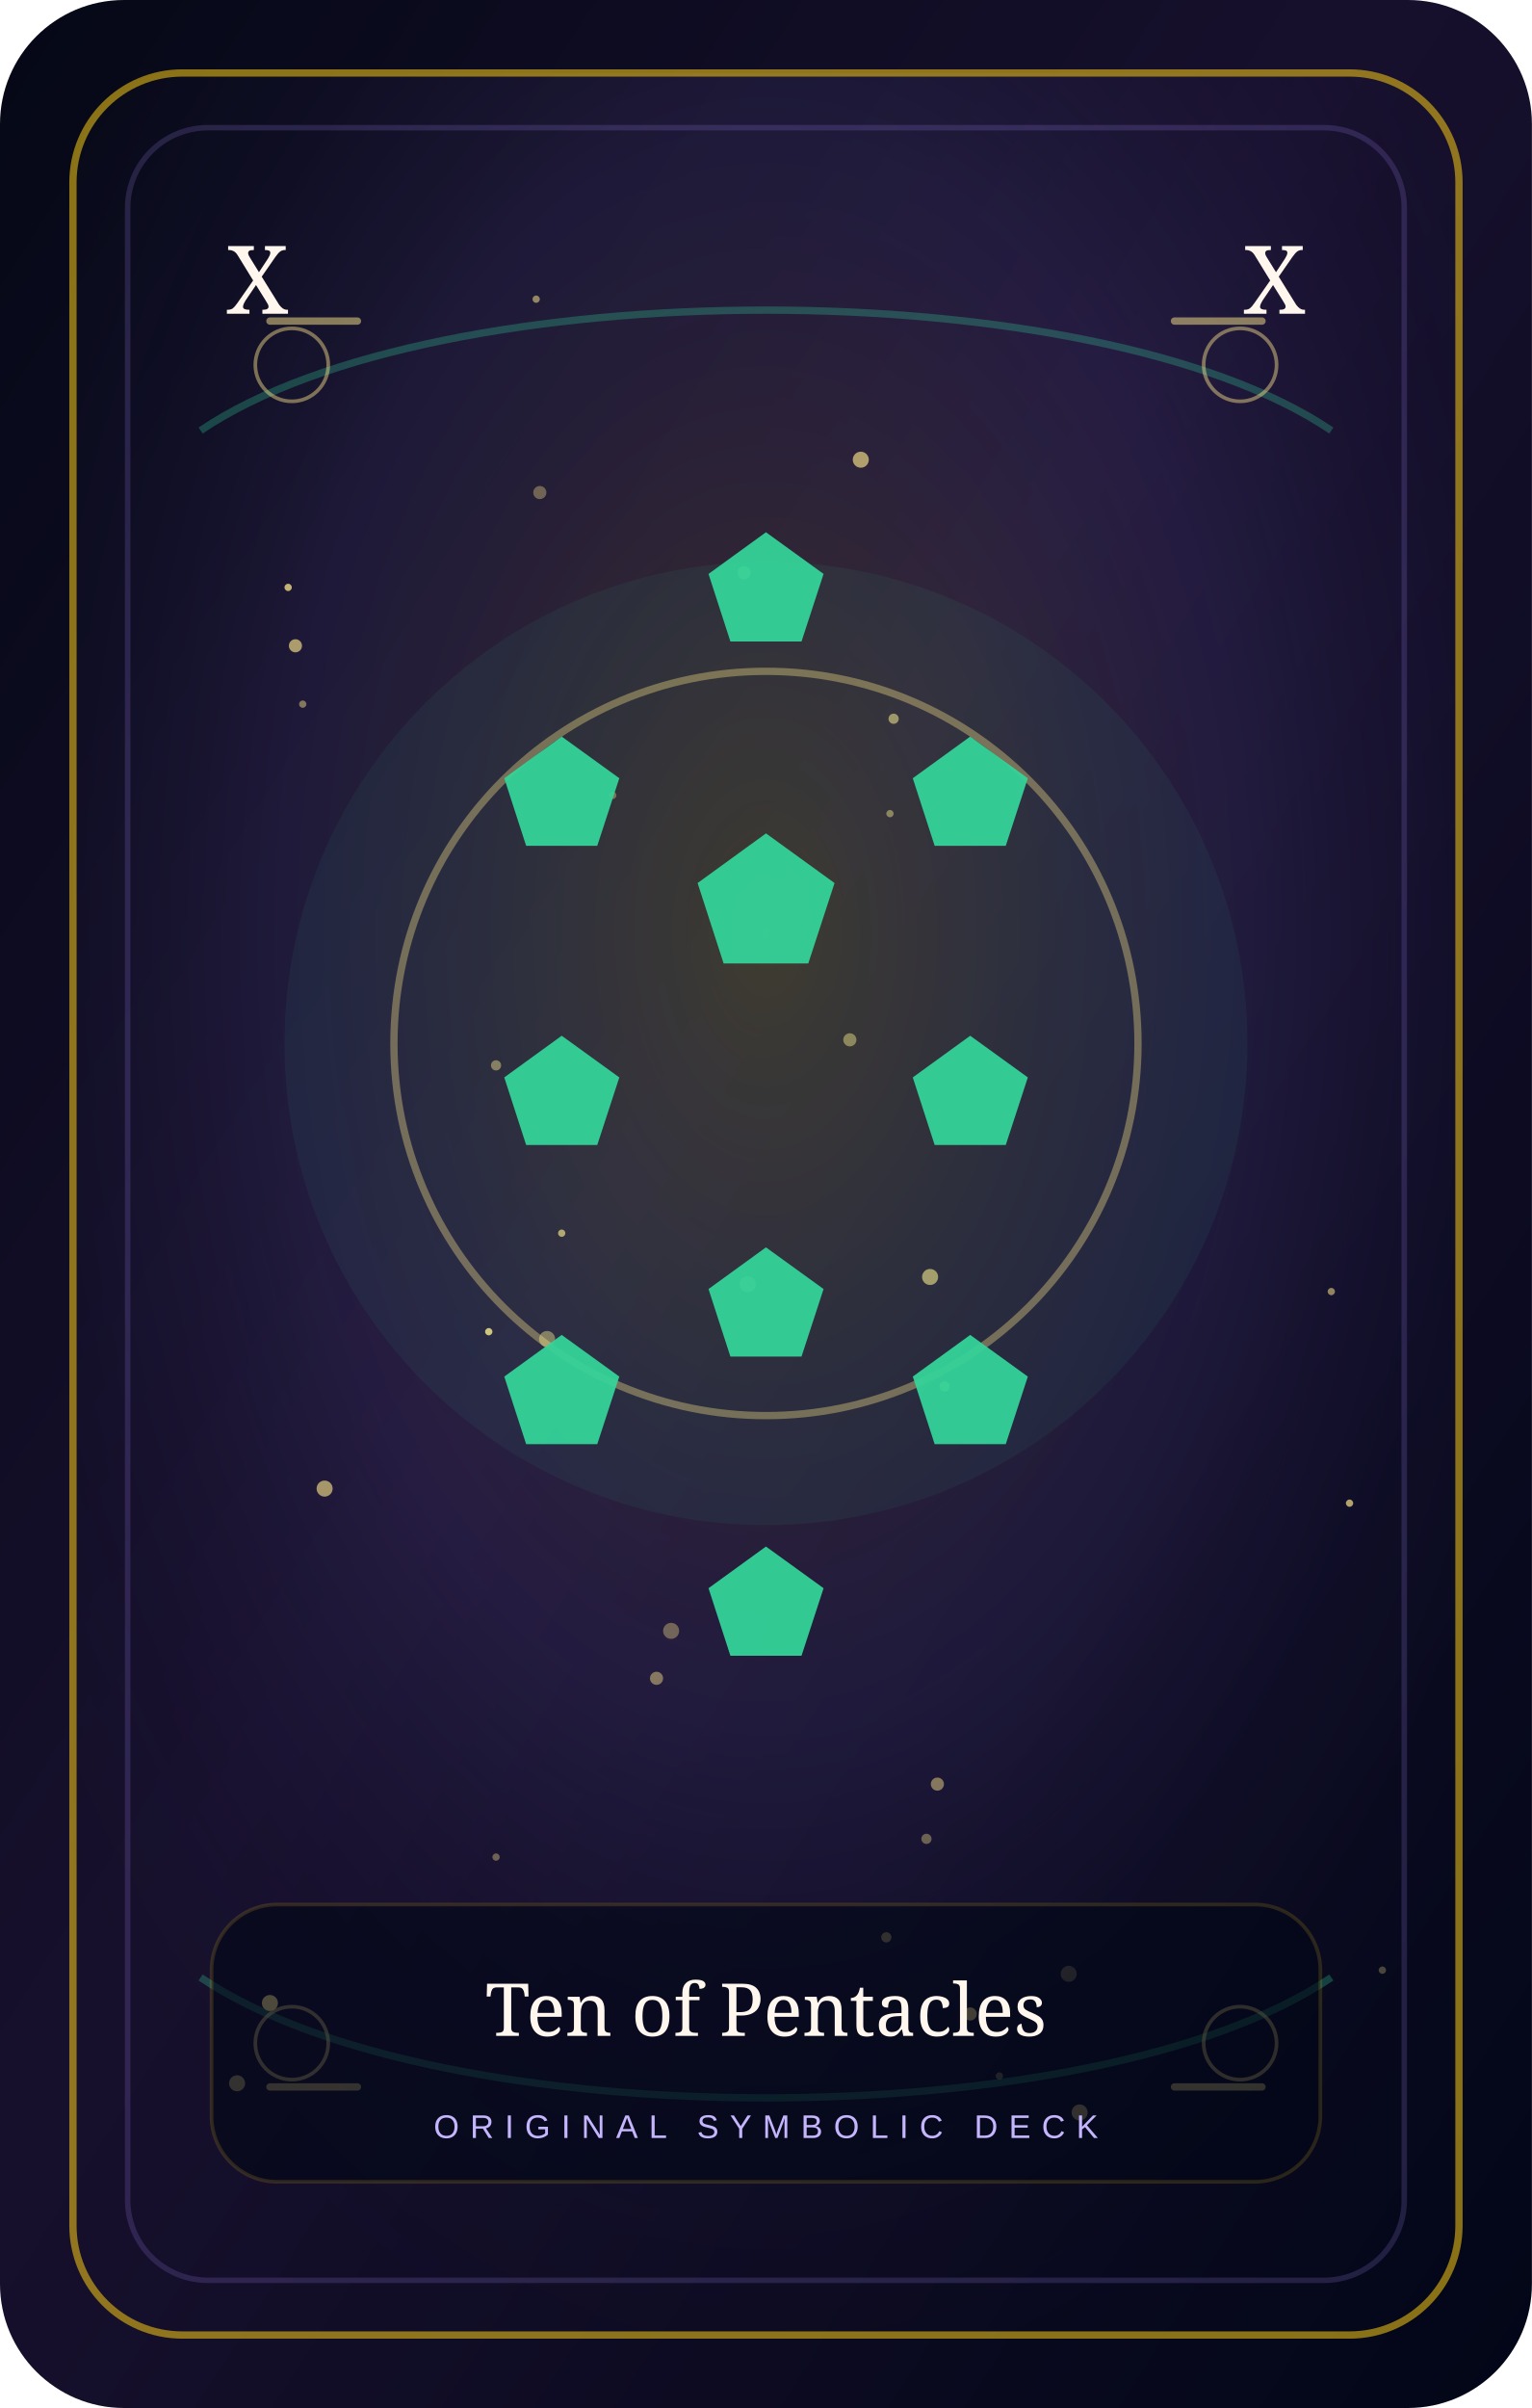
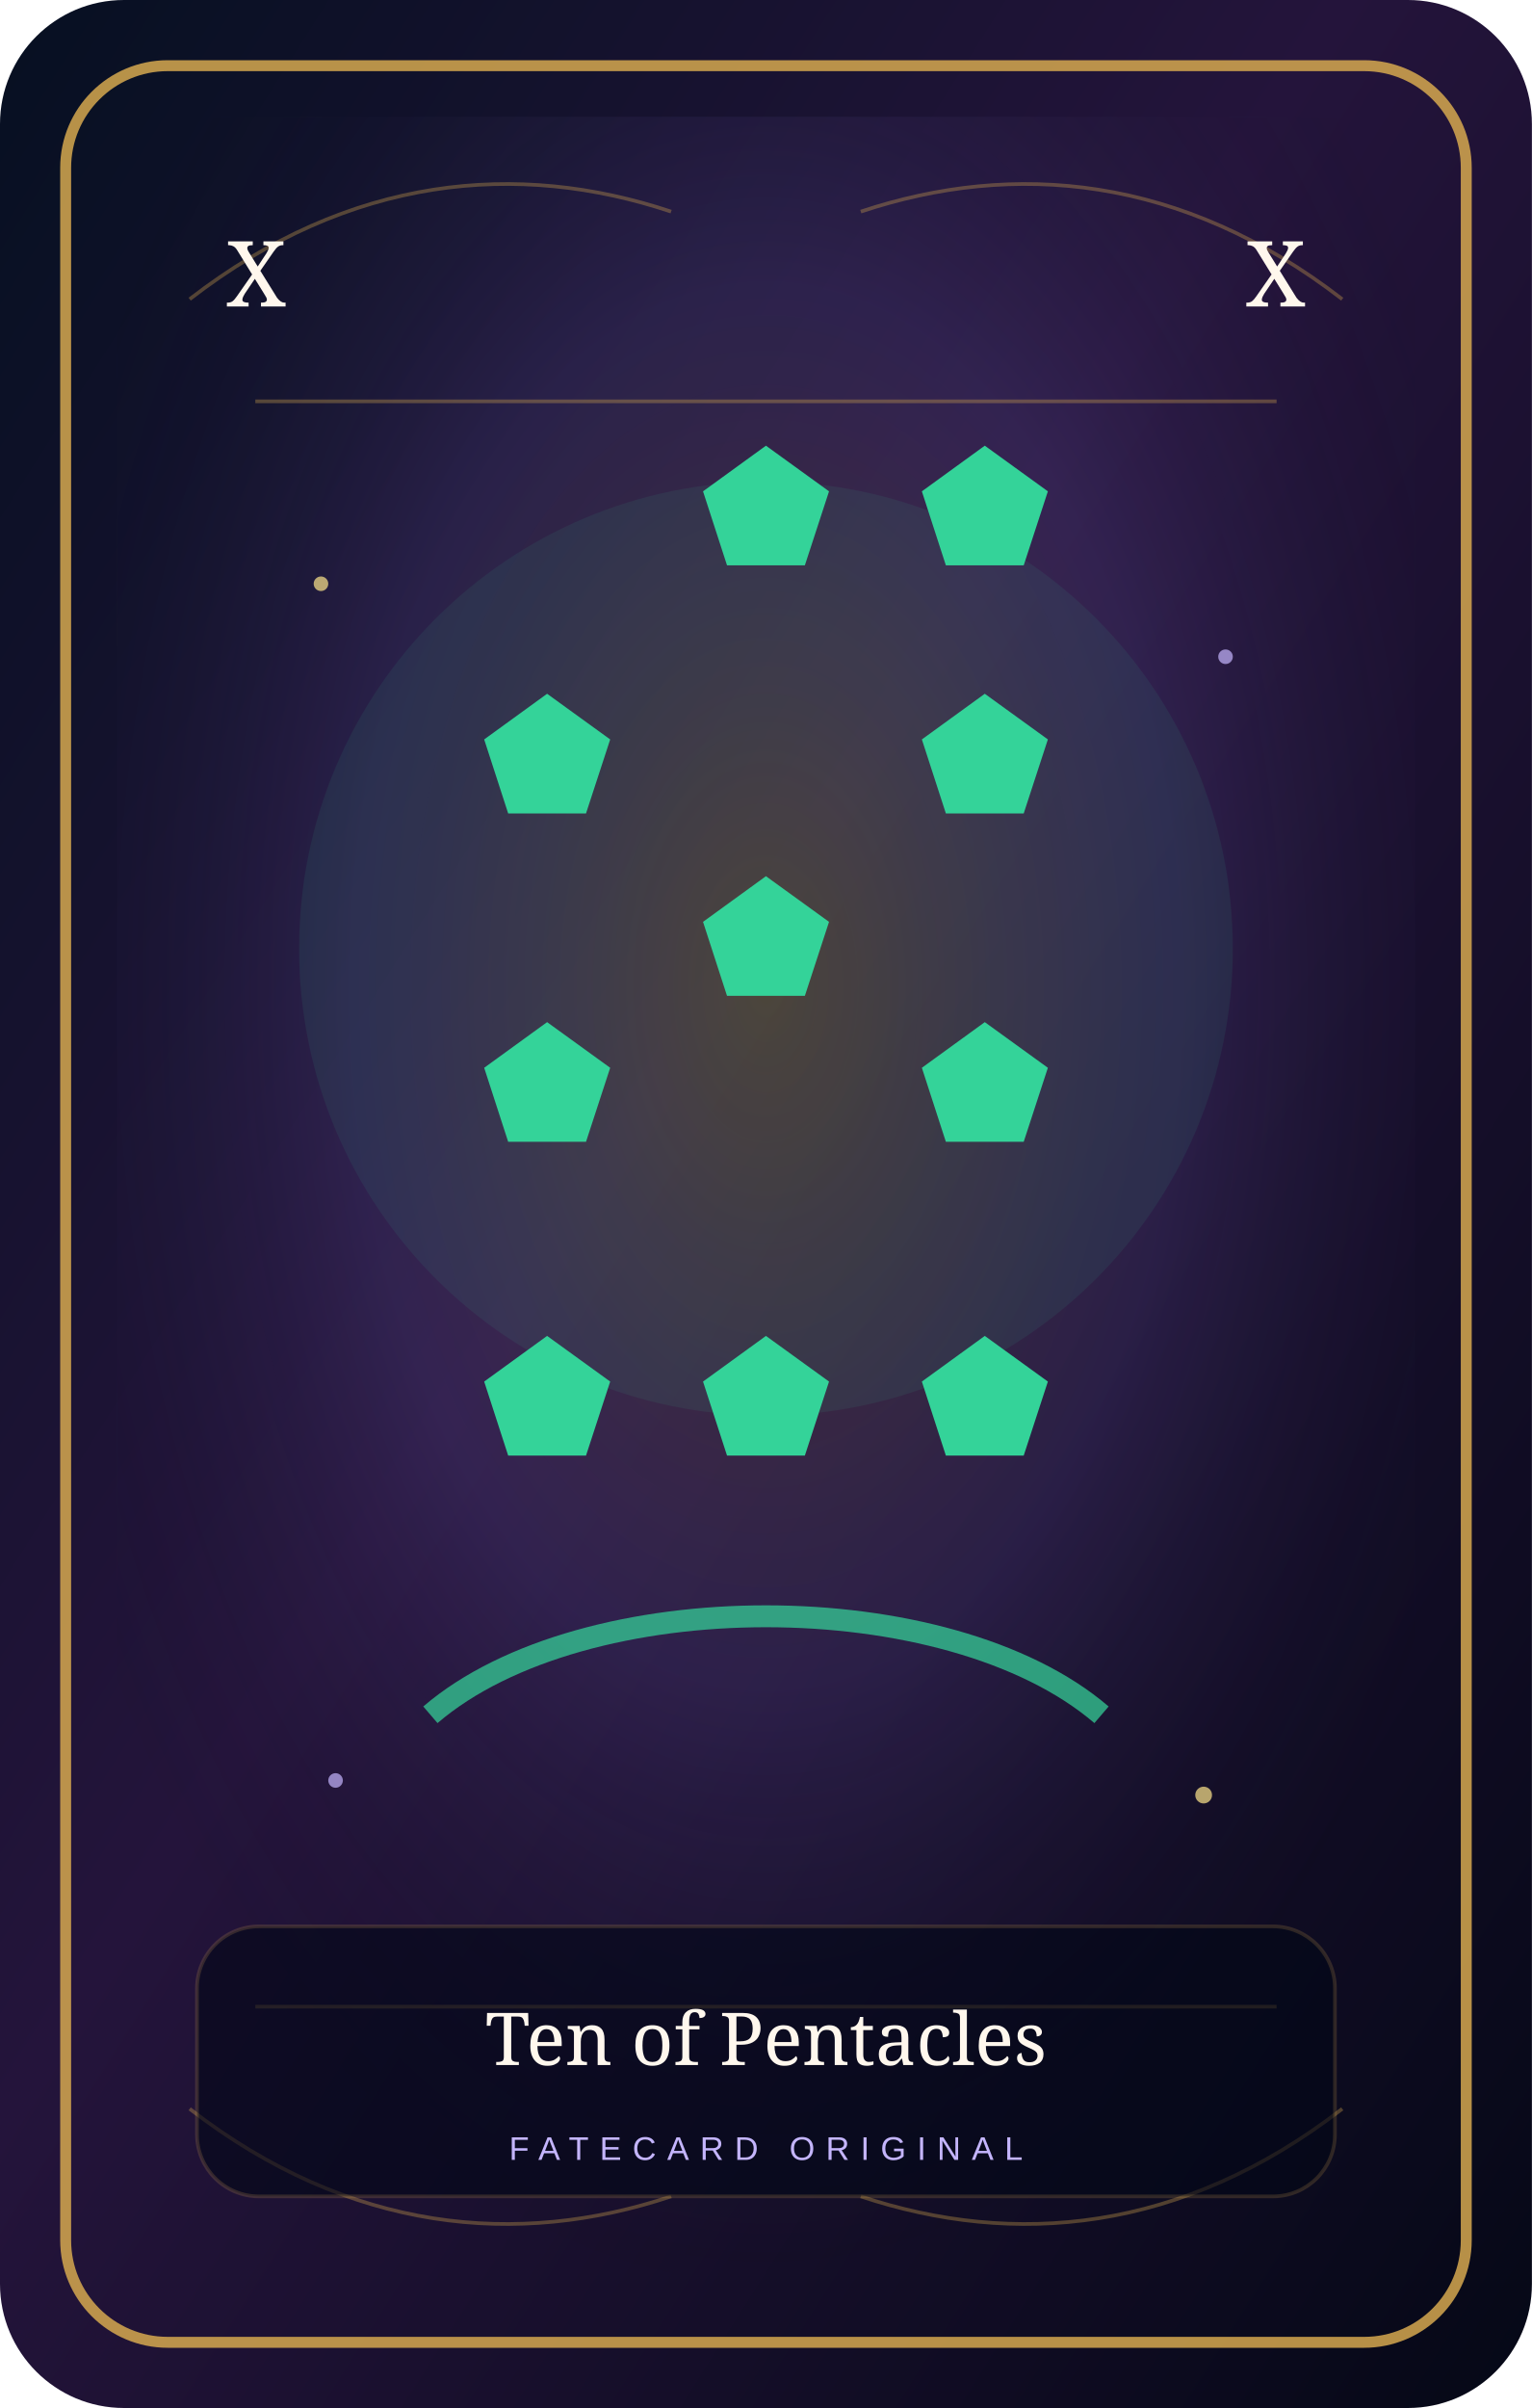
<svg xmlns="http://www.w3.org/2000/svg" width="420" height="660" viewBox="0 0 420 660" role="img" aria-label="Ten of Pentacles">
  <defs>
    <linearGradient id="bg" x1="0" y1="0" x2="1" y2="1">
-       <stop offset="0%" stop-color="#050816" />
-       <stop offset="45%" stop-color="#17102d" />
-       <stop offset="100%" stop-color="#020617" />
+       <stop offset="0%" stop-color="#061021" />
+       <stop offset="44%" stop-color="#24143b" />
+       <stop offset="100%" stop-color="#050816" />
    </linearGradient>
-     <radialGradient id="aura" cx="50%" cy="38%" r="68%">
-       <stop offset="0%" stop-color="#facc15" stop-opacity=".18" />
-       <stop offset="52%" stop-color="#a78bfa" stop-opacity=".10" />
-       <stop offset="100%" stop-color="#020617" stop-opacity="0" />
+     <radialGradient id="halo" cx="50%" cy="40%" r="62%">
+       <stop offset="0%" stop-color="#facc15" stop-opacity=".20" />
+       <stop offset="52%" stop-color="#a78bfa" stop-opacity=".12" />
+       <stop offset="100%" stop-color="#000" stop-opacity="0" />
    </radialGradient>
-     <filter id="glow" x="-30%" y="-30%" width="160%" height="160%">
-       <feDropShadow dx="0" dy="0" stdDeviation="6" flood-color="#34d399" flood-opacity=".42" />
+     <filter id="glow">
+       <feGaussianBlur stdDeviation="3" />
    </filter>
  </defs>
  <rect width="420" height="660" rx="34" fill="url(#bg)" />
-   <rect x="20" y="20" width="380" height="620" rx="30" fill="url(#aura)" stroke="#facc15" stroke-opacity=".54" stroke-width="2" />
-   <rect x="35" y="35" width="350" height="590" rx="22" fill="none" stroke="#a78bfa" stroke-opacity=".18" stroke-width="1.5" />
-   <circle cx="180" cy="460" r="1.8" fill="#fde68a" opacity="0.45" />
-   <circle cx="365" cy="354" r="1.0" fill="#fde68a" opacity="0.54" />
-   <circle cx="83" cy="193" r="1.0" fill="#fde68a" opacity="0.45" />
-   <circle cx="150" cy="367" r="2.2" fill="#fde68a" opacity="0.45" />
-   <circle cx="243" cy="531" r="1.4" fill="#fde68a" opacity="0.46" />
-   <circle cx="134" cy="365" r="1.0" fill="#fde68a" opacity="0.83" />
-   <circle cx="168" cy="218" r="1.0" fill="#fde68a" opacity="0.38" />
-   <circle cx="79" cy="161" r="1.0" fill="#fde68a" opacity="0.75" />
-   <circle cx="74" cy="549" r="2.2" fill="#fde68a" opacity="0.78" />
-   <circle cx="245" cy="197" r="1.4" fill="#fde68a" opacity="0.56" />
-   <circle cx="184" cy="447" r="2.2" fill="#fde68a" opacity="0.36" />
-   <circle cx="65" cy="571" r="2.2" fill="#fde68a" opacity="0.49" />
-   <circle cx="370" cy="412" r="1.0" fill="#fde68a" opacity="0.68" />
-   <circle cx="244" cy="223" r="1.0" fill="#fde68a" opacity="0.46" />
-   <circle cx="81" cy="177" r="1.8" fill="#fde68a" opacity="0.64" />
-   <circle cx="233" cy="285" r="1.8" fill="#fde68a" opacity="0.46" />
-   <circle cx="204" cy="157" r="1.8" fill="#fde68a" opacity="0.61" />
-   <circle cx="136" cy="509" r="1.0" fill="#fde68a" opacity="0.37" />
-   <circle cx="293" cy="541" r="2.2" fill="#fde68a" opacity="0.30" />
-   <circle cx="154" cy="338" r="1.0" fill="#fde68a" opacity="0.67" />
-   <circle cx="136" cy="292" r="1.4" fill="#fde68a" opacity="0.45" />
-   <circle cx="266" cy="552" r="1.8" fill="#fde68a" opacity="0.64" />
-   <circle cx="205" cy="352" r="2.2" fill="#fde68a" opacity="0.49" />
-   <circle cx="379" cy="540" r="1.0" fill="#fde68a" opacity="0.28" />
-   <circle cx="148" cy="135" r="1.8" fill="#fde68a" opacity="0.35" />
-   <circle cx="257" cy="489" r="1.8" fill="#fde68a" opacity="0.47" />
-   <circle cx="274" cy="569" r="1.0" fill="#fde68a" opacity="0.30" />
-   <circle cx="259" cy="380" r="1.4" fill="#fde68a" opacity="0.62" />
-   <circle cx="255" cy="350" r="2.2" fill="#fde68a" opacity="0.61" />
-   <circle cx="236" cy="126" r="2.2" fill="#fde68a" opacity="0.63" />
-   <circle cx="254" cy="504" r="1.4" fill="#fde68a" opacity="0.37" />
-   <circle cx="89" cy="408" r="2.2" fill="#fde68a" opacity="0.61" />
-   <circle cx="147" cy="82" r="1.0" fill="#fde68a" opacity="0.53" />
-   <circle cx="296" cy="579" r="2.2" fill="#fde68a" opacity="0.48" />
-   <path d="M55 118 C120 74 300 74 365 118" fill="none" stroke="#34d399" stroke-opacity=".28" stroke-width="2" />
-   <path d="M55 542 C120 586 300 586 365 542" fill="none" stroke="#34d399" stroke-opacity=".28" stroke-width="2" />
-   <path d="M74 88 L98 88 M322 88 L346 88 M74 572 L98 572 M322 572 L346 572" stroke="#fde68a" stroke-opacity=".50" stroke-width="2" stroke-linecap="round" />
-   <circle cx="80" cy="100" r="10" fill="none" stroke="#fde68a" stroke-opacity=".45" />
-   <circle cx="340" cy="100" r="10" fill="none" stroke="#fde68a" stroke-opacity=".45" />
-   <circle cx="80" cy="560" r="10" fill="none" stroke="#fde68a" stroke-opacity=".45" />
-   <circle cx="340" cy="560" r="10" fill="none" stroke="#fde68a" stroke-opacity=".45" />
-   <circle cx="210" cy="286" r="132" fill="#34d399" opacity=".065" />
-   <circle cx="210" cy="286" r="102" fill="none" stroke="#fde68a" stroke-opacity=".36" stroke-width="2" />
-   <text x="210" y="164" text-anchor="middle" dominant-baseline="middle" font-size="42" font-family="Georgia, serif" fill="#34d399" opacity=".94">⬟</text>
-   <text x="154" y="220" text-anchor="middle" dominant-baseline="middle" font-size="42" font-family="Georgia, serif" fill="#34d399" opacity=".94">⬟</text>
-   <text x="266" y="220" text-anchor="middle" dominant-baseline="middle" font-size="42" font-family="Georgia, serif" fill="#34d399" opacity=".94">⬟</text>
-   <text x="154" y="302" text-anchor="middle" dominant-baseline="middle" font-size="42" font-family="Georgia, serif" fill="#34d399" opacity=".94">⬟</text>
-   <text x="266" y="302" text-anchor="middle" dominant-baseline="middle" font-size="42" font-family="Georgia, serif" fill="#34d399" opacity=".94">⬟</text>
-   <text x="210" y="360" text-anchor="middle" dominant-baseline="middle" font-size="42" font-family="Georgia, serif" fill="#34d399" opacity=".94">⬟</text>
-   <text x="210" y="250" text-anchor="middle" dominant-baseline="middle" font-size="50" font-family="Georgia, serif" fill="#34d399" opacity=".94">⬟</text>
-   <text x="154" y="384" text-anchor="middle" dominant-baseline="middle" font-size="42" font-family="Georgia, serif" fill="#34d399" opacity=".94">⬟</text>
-   <text x="266" y="384" text-anchor="middle" dominant-baseline="middle" font-size="42" font-family="Georgia, serif" fill="#34d399" opacity=".94">⬟</text>
-   <text x="210" y="442" text-anchor="middle" dominant-baseline="middle" font-size="42" font-family="Georgia, serif" fill="#34d399" opacity=".94">⬟</text>
-   <text x="62" y="86" font-size="26" font-family="Georgia, serif" fill="#fff7ed">X</text>
-   <text x="358" y="86" text-anchor="end" font-size="26" font-family="Georgia, serif" fill="#fff7ed">X</text>
-   <rect x="58" y="522" width="304" height="76" rx="18" fill="#020617" opacity=".62" stroke="#facc15" stroke-opacity=".24" />
-   <text x="210" y="558" text-anchor="middle" font-size="20" font-family="Georgia, serif" fill="#fff7ed">Ten of Pentacles</text>
-   <text x="210" y="586" text-anchor="middle" font-size="9" font-family="Arial, sans-serif" letter-spacing="3" fill="#c4b5fd">ORIGINAL SYMBOLIC DECK</text>
+   <rect x="18" y="18" width="384" height="624" rx="28" fill="none" stroke="#d6a84f" stroke-width="3" stroke-opacity=".85" />
+   <rect x="32" y="32" width="356" height="596" rx="22" fill="url(#halo)" />
+   <g fill="none" stroke="#d6a84f" stroke-opacity=".34">
+     <path d="M52 82 C96 48,142 44,184 58" />
+     <path d="M236 58 C278 44,324 48,368 82" />
+     <path d="M52 578 C96 612,142 616,184 602" />
+     <path d="M236 602 C278 616,324 612,368 578" />
+     <path d="M70 110 H350 M70 550 H350" />
+   </g>
+   <text x="62" y="84" font-size="25" fill="#fff7ed" font-family="Georgia,serif">X</text>
+   <text x="358" y="84" text-anchor="end" font-size="25" fill="#fff7ed" font-family="Georgia,serif">X</text>
+   <g>
+     <circle cx="210" cy="260" r="128" fill="#34d399" opacity=".08" />
+     <text x="210" y="142" text-anchor="middle" dominant-baseline="middle" font-size="46" font-family="Georgia,serif" fill="#34d399">⬟</text>
+     <text x="150" y="210" text-anchor="middle" dominant-baseline="middle" font-size="46" font-family="Georgia,serif" fill="#34d399">⬟</text>
+     <text x="270" y="210" text-anchor="middle" dominant-baseline="middle" font-size="46" font-family="Georgia,serif" fill="#34d399">⬟</text>
+     <text x="150" y="300" text-anchor="middle" dominant-baseline="middle" font-size="46" font-family="Georgia,serif" fill="#34d399">⬟</text>
+     <text x="270" y="300" text-anchor="middle" dominant-baseline="middle" font-size="46" font-family="Georgia,serif" fill="#34d399">⬟</text>
+     <text x="210" y="386" text-anchor="middle" dominant-baseline="middle" font-size="46" font-family="Georgia,serif" fill="#34d399">⬟</text>
+     <text x="210" y="260" text-anchor="middle" dominant-baseline="middle" font-size="46" font-family="Georgia,serif" fill="#34d399">⬟</text>
+     <text x="150" y="386" text-anchor="middle" dominant-baseline="middle" font-size="46" font-family="Georgia,serif" fill="#34d399">⬟</text>
+     <text x="270" y="142" text-anchor="middle" dominant-baseline="middle" font-size="46" font-family="Georgia,serif" fill="#34d399">⬟</text>
+     <text x="270" y="386" text-anchor="middle" dominant-baseline="middle" font-size="46" font-family="Georgia,serif" fill="#34d399">⬟</text>
+     <path d="M118 470 C160 434,260 434,302 470" stroke="#34d399" stroke-width="6" fill="none" opacity=".72" />
+   </g>
+   <g opacity=".7">
+     <circle cx="88" cy="160" r="2" fill="#fde68a" />
+     <circle cx="336" cy="180" r="2" fill="#c4b5fd" />
+     <circle cx="330" cy="492" r="2.3" fill="#fde68a" />
+     <circle cx="92" cy="488" r="2" fill="#c4b5fd" />
+   </g>
+   <rect x="54" y="528" width="312" height="74" rx="17" fill="#020617" opacity=".62" stroke="#d6a84f" stroke-opacity=".30" />
+   <text x="210" y="566" text-anchor="middle" font-size="20" font-family="Georgia,serif" fill="#fff7ed">Ten of Pentacles</text>
+   <text x="210" y="592" text-anchor="middle" font-size="9" font-family="Arial,sans-serif" letter-spacing="3" fill="#c4b5fd">FATECARD ORIGINAL</text>
</svg>
